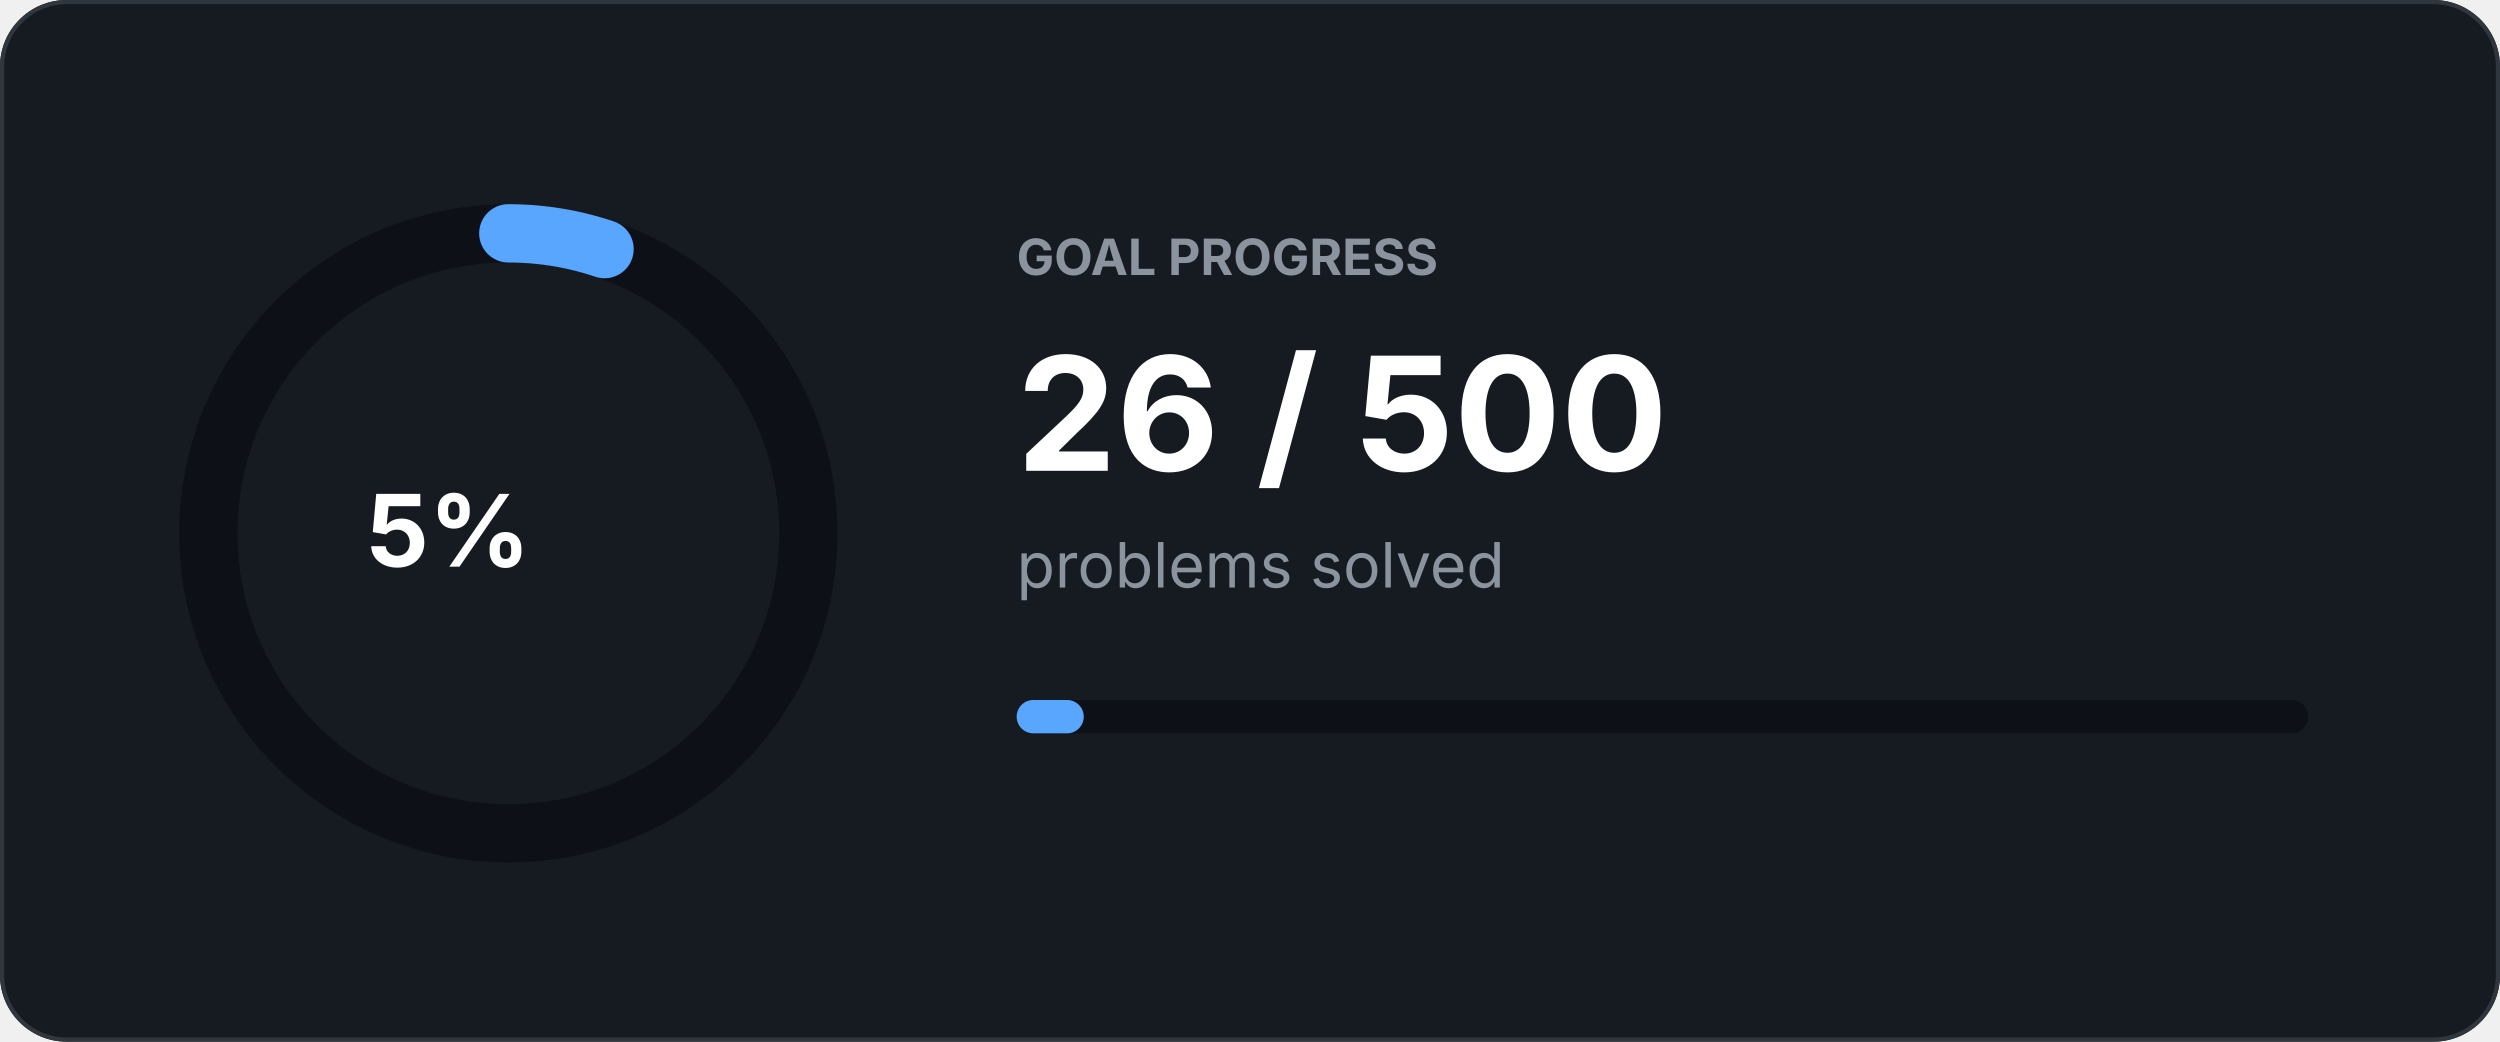
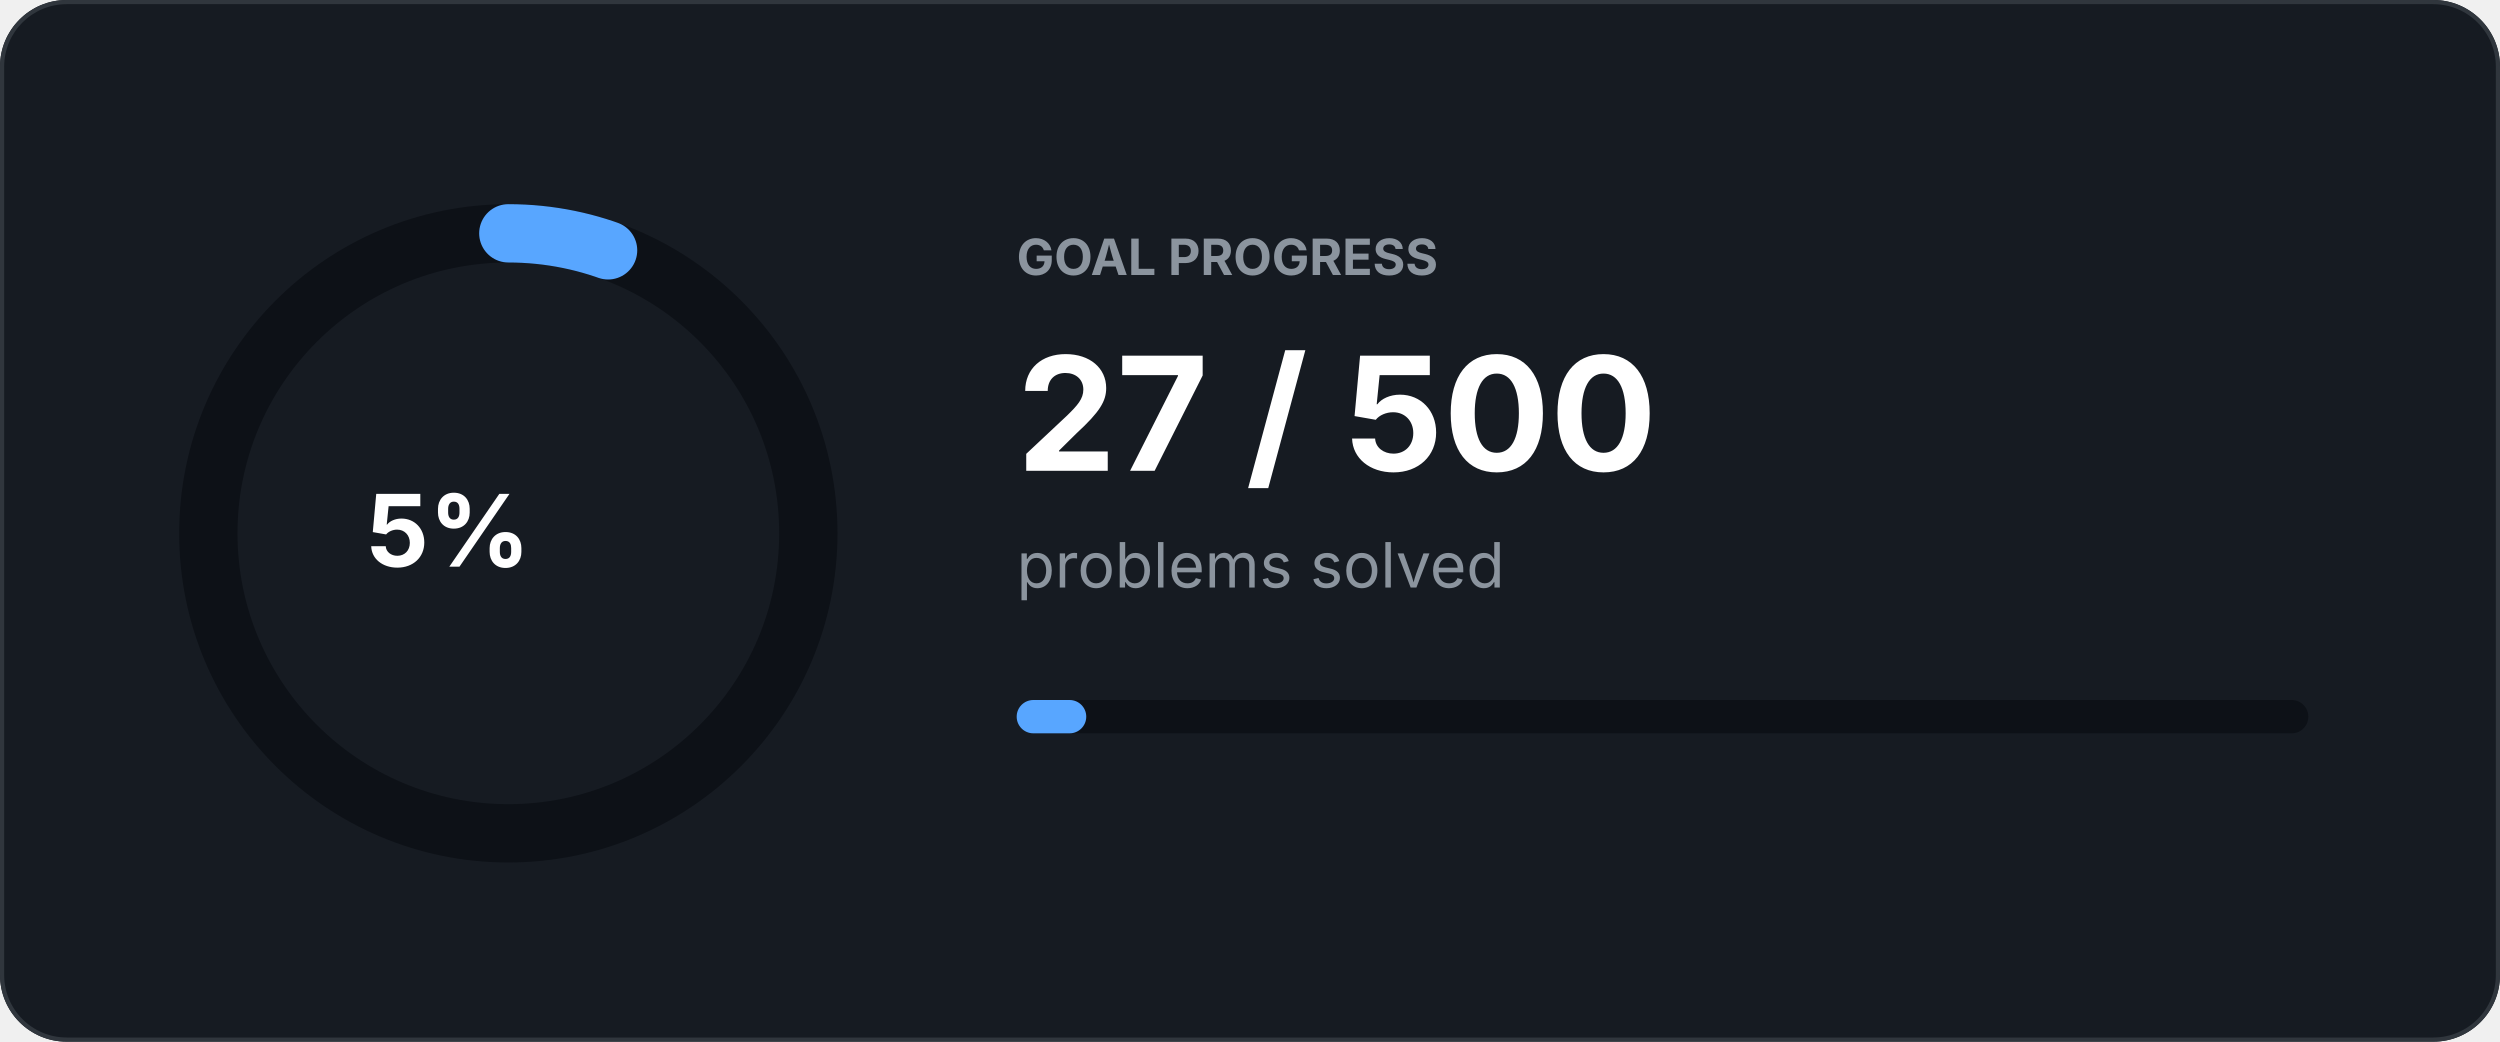
<svg xmlns="http://www.w3.org/2000/svg" width="600" height="250" viewBox="0 0 600 250">
  <rect width="100%" height="100%" rx="16" fill="#161B22" />
  <rect x="0.5" y="0.5" width="599" height="249" rx="15.5" fill="none" stroke="#30363D" />
  <circle cx="122" cy="128" r="72" fill="none" stroke="#0D1117" stroke-width="14" />
-   <circle cx="122" cy="128" r="72" fill="none" stroke="#58A6FF" stroke-width="14" stroke-linecap="round" transform="rotate(-90 122 128)" stroke-dasharray="23.5 452.4" />
+   <circle cx="122" cy="128" r="72" fill="none" stroke="#58A6FF" stroke-width="14" stroke-linecap="round" transform="rotate(-90 122 128)" stroke-dasharray="24.4 452.4" />
  <text x="88" y="136" fill="#FFFFFF" font-family="-apple-system,BlinkMacSystemFont,Segoe UI,sans-serif" font-size="24" font-weight="700">5%</text>
  <text x="244" y="66" fill="#8B949E" font-family="-apple-system,BlinkMacSystemFont,Segoe UI,sans-serif" font-size="12" font-weight="700">GOAL PROGRESS</text>
-   <text x="244" y="113" fill="#FFFFFF" font-family="-apple-system,BlinkMacSystemFont,Segoe UI,sans-serif" font-size="38" font-weight="700">26 / 500</text>
+   <text x="244" y="113" fill="#FFFFFF" font-family="-apple-system,BlinkMacSystemFont,Segoe UI,sans-serif" font-size="38" font-weight="700">27 / 500</text>
  <text x="244" y="141" fill="#8B949E" font-family="-apple-system,BlinkMacSystemFont,Segoe UI,sans-serif" font-size="15" font-weight="400">problems solved</text>
  <rect x="244" y="168" width="310" height="8" rx="4" fill="#0D1117" />
-   <rect x="244" y="168" width="16.1" height="8" rx="4" fill="#58A6FF" />
+   <rect x="244" y="168" width="16.7" height="8" rx="4" fill="#58A6FF" />
</svg>
